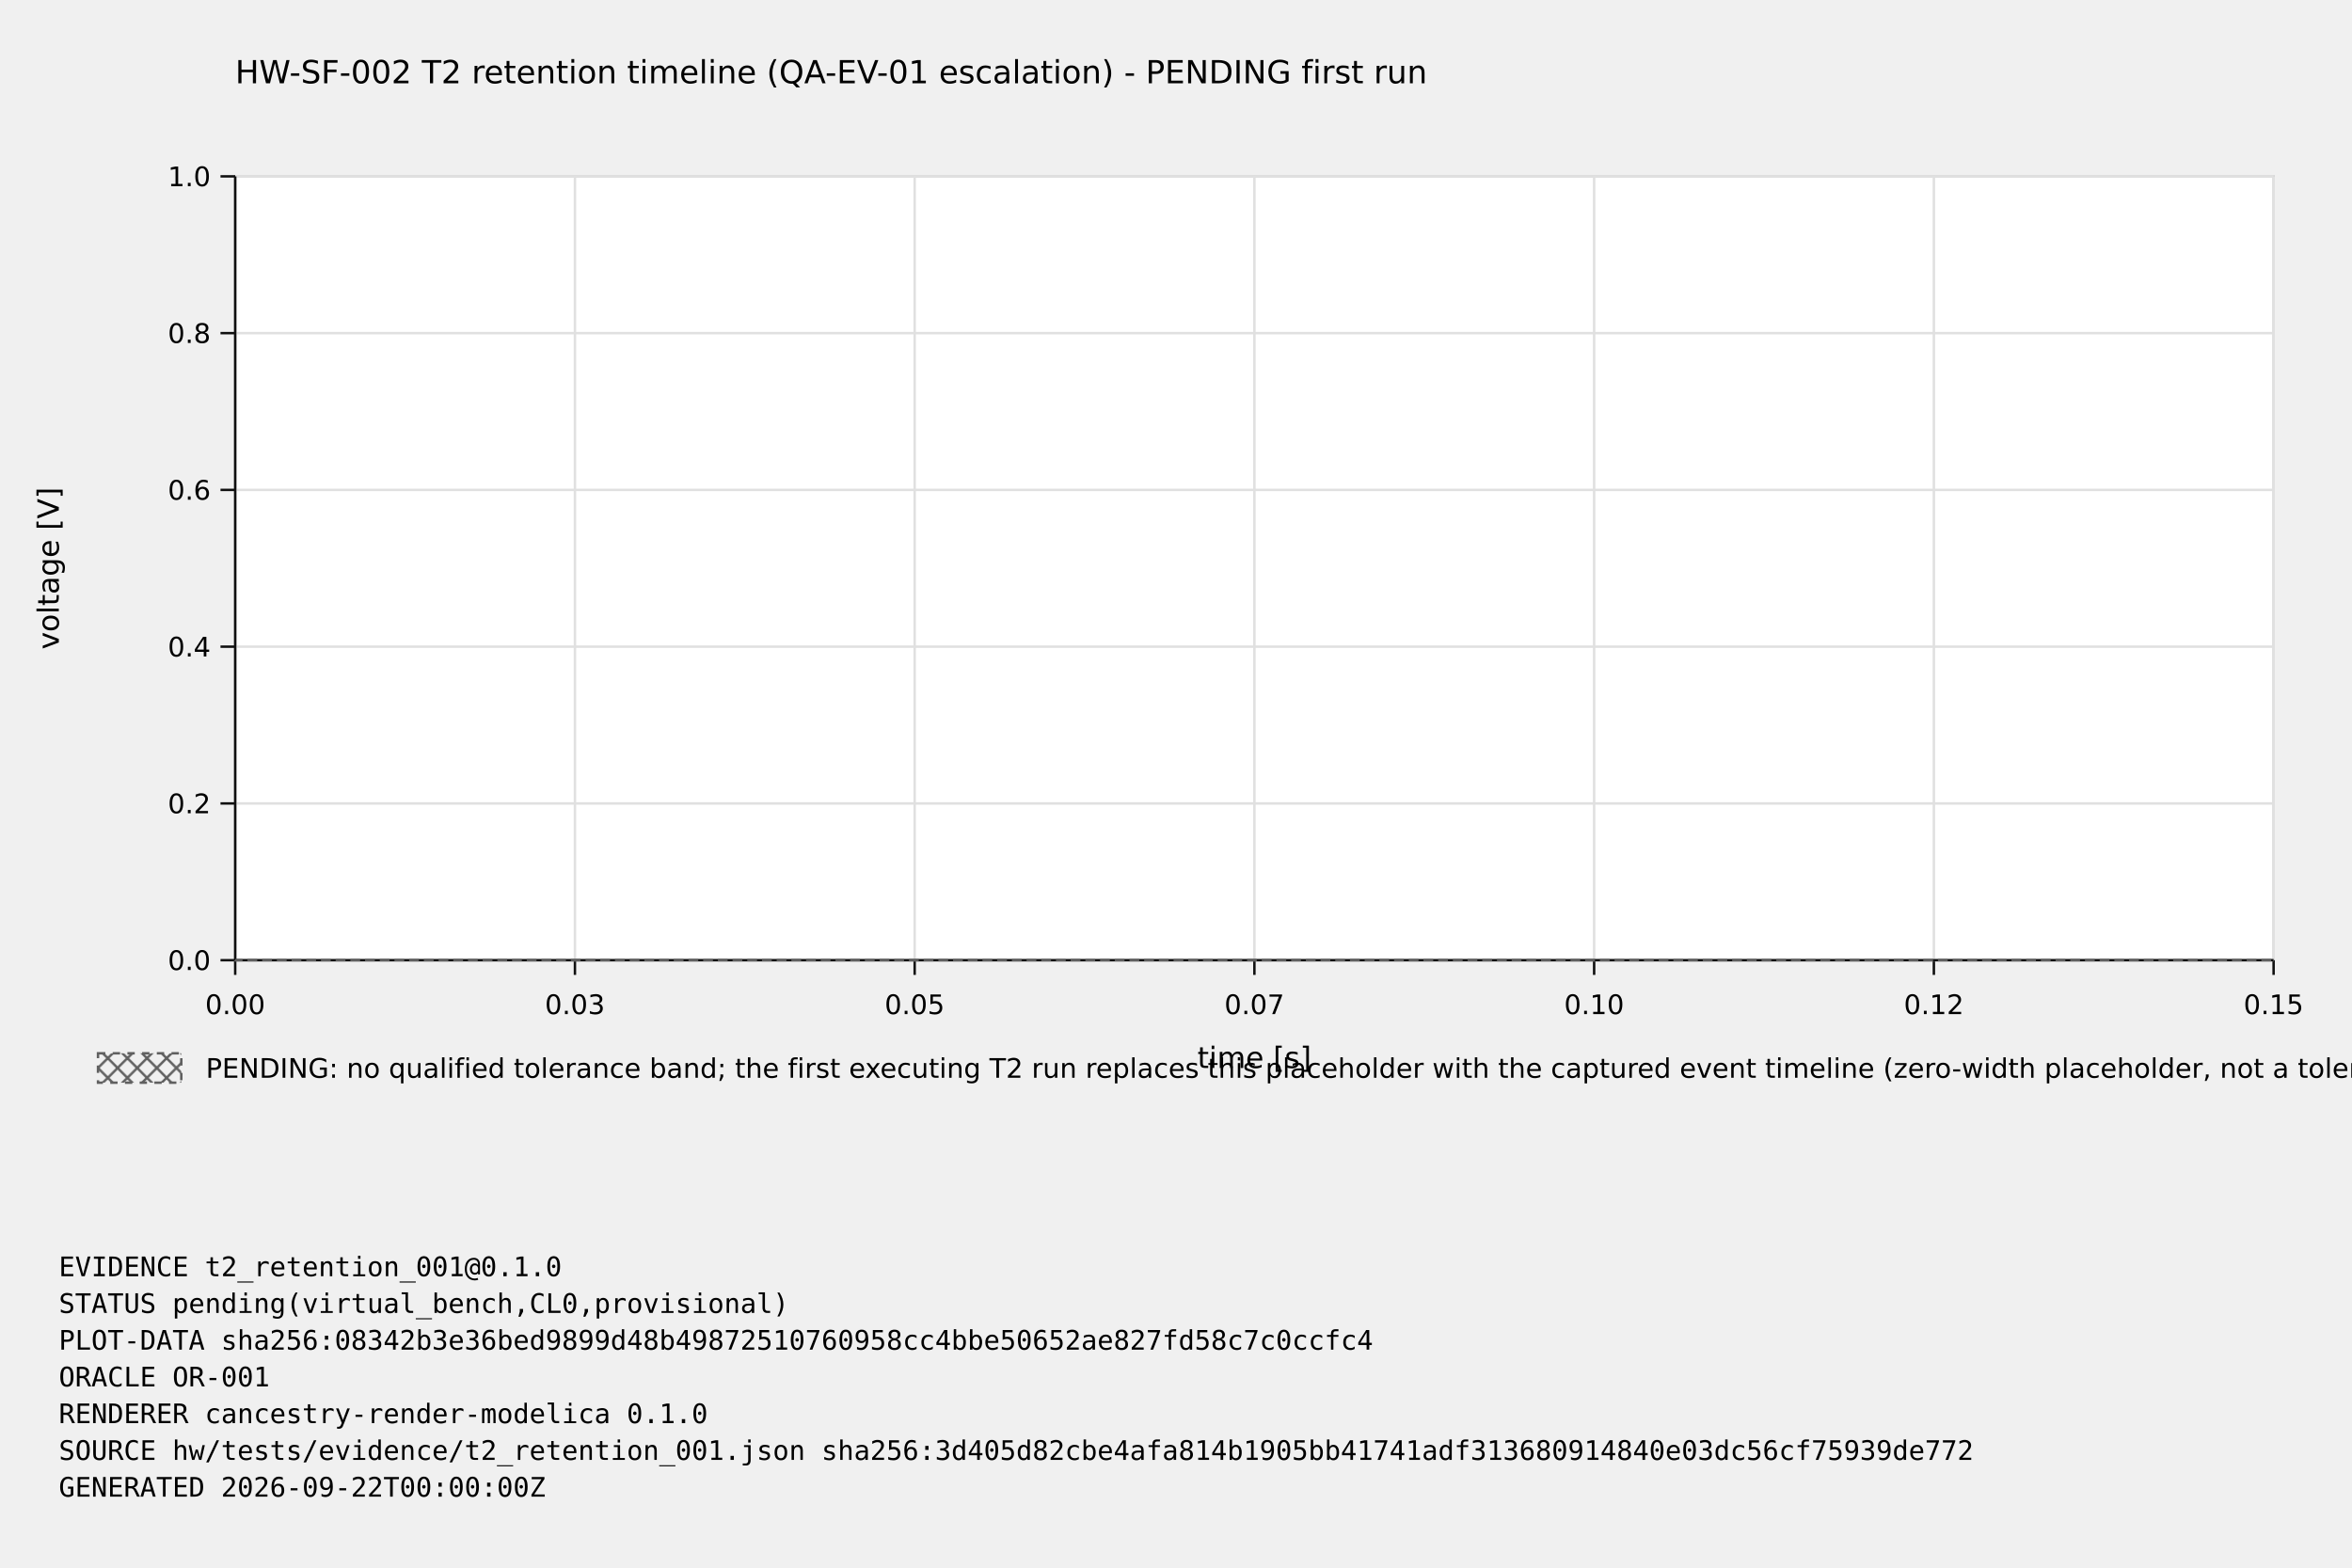
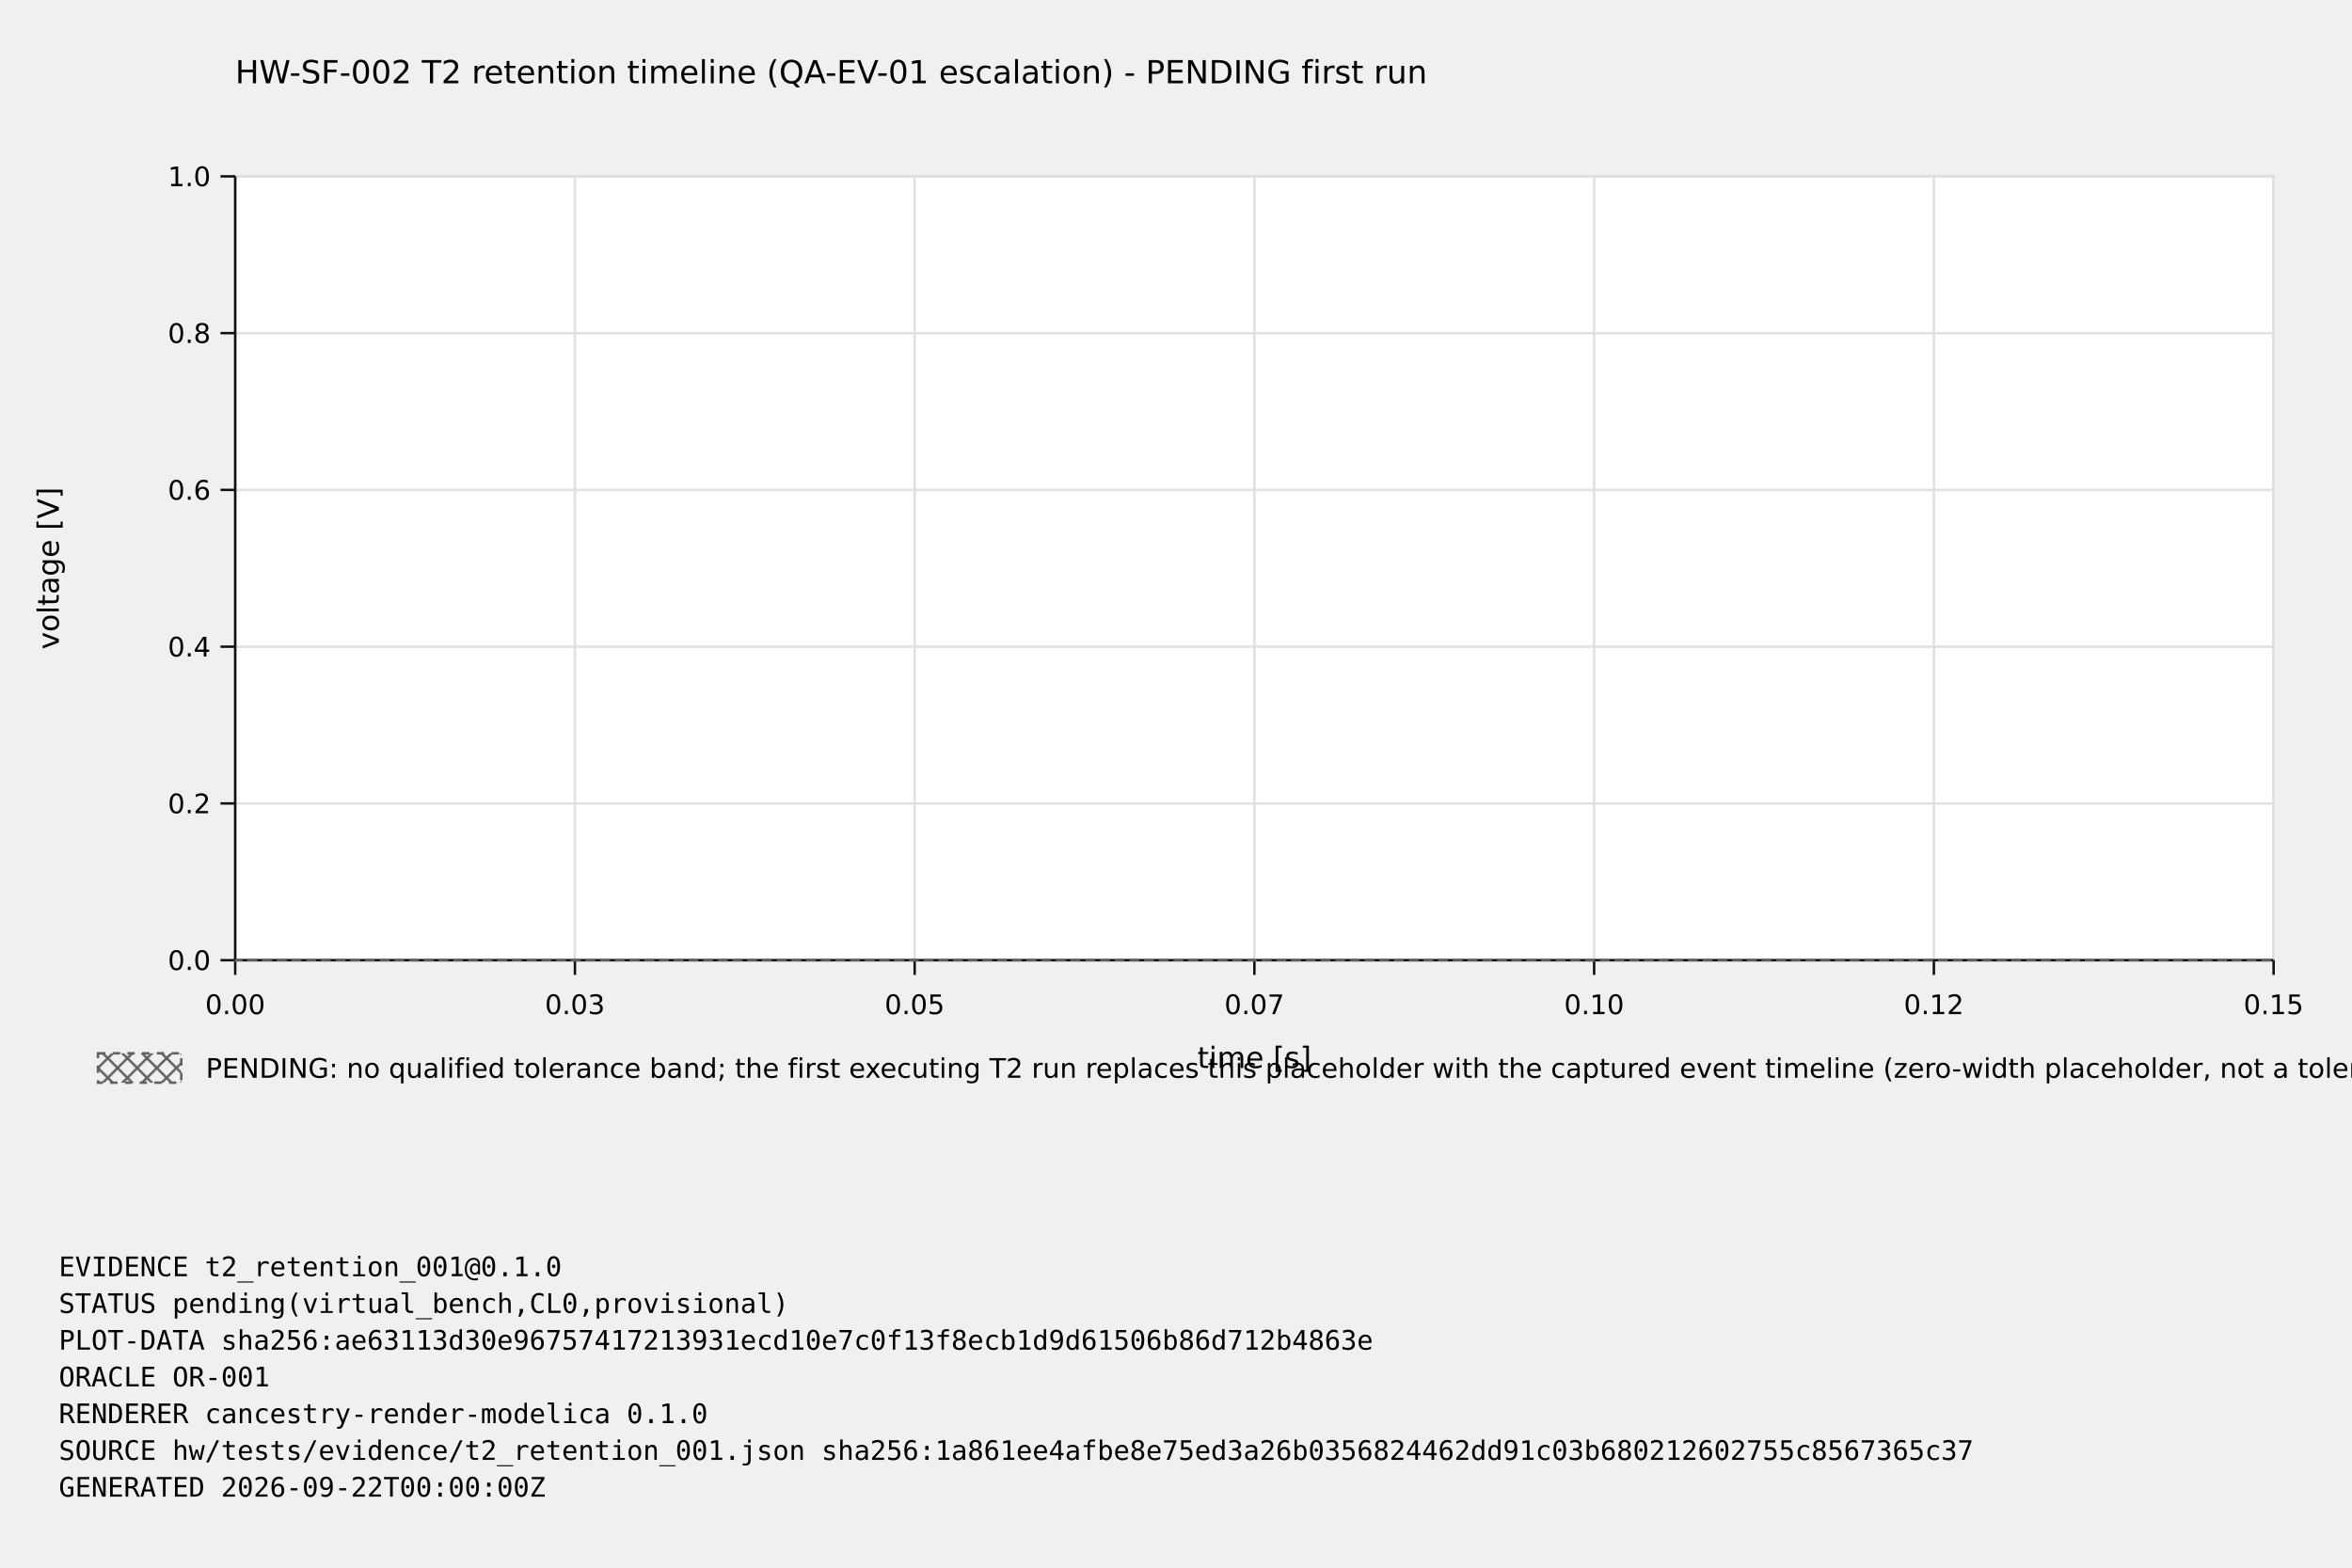
<svg xmlns="http://www.w3.org/2000/svg" width="960" height="640" viewBox="0 0 960 640" role="img" aria-labelledby="t2_retention_001-title t2_retention_001-desc">
  <defs>
    <pattern id="hatch-0" width="8" height="8" patternUnits="userSpaceOnUse">
      <line x1="0" y1="0" x2="8" y2="8" stroke="#606060" stroke-width="1" />
      <line x1="8" y1="0" x2="0" y2="8" stroke="#606060" stroke-width="1" />
    </pattern>
  </defs>
  <rect x="96" y="72" width="832" height="320" fill="#ffffff" stroke="#d0d0d0" />
  <line x1="96.000" y1="72" x2="96.000" y2="392" stroke="#e0e0e0" />
  <line x1="96.000" y1="392" x2="96.000" y2="398" stroke="#101010" />
  <text x="96.000" y="414" text-anchor="middle" font-family="DejaVu Sans, sans-serif" font-size="11">0.00</text>
  <line x1="234.667" y1="72" x2="234.667" y2="392" stroke="#e0e0e0" />
  <line x1="234.667" y1="392" x2="234.667" y2="398" stroke="#101010" />
  <text x="234.667" y="414" text-anchor="middle" font-family="DejaVu Sans, sans-serif" font-size="11">0.03</text>
  <line x1="373.333" y1="72" x2="373.333" y2="392" stroke="#e0e0e0" />
  <line x1="373.333" y1="392" x2="373.333" y2="398" stroke="#101010" />
  <text x="373.333" y="414" text-anchor="middle" font-family="DejaVu Sans, sans-serif" font-size="11">0.05</text>
  <line x1="512.000" y1="72" x2="512.000" y2="392" stroke="#e0e0e0" />
  <line x1="512.000" y1="392" x2="512.000" y2="398" stroke="#101010" />
  <text x="512.000" y="414" text-anchor="middle" font-family="DejaVu Sans, sans-serif" font-size="11">0.07</text>
  <line x1="650.667" y1="72" x2="650.667" y2="392" stroke="#e0e0e0" />
  <line x1="650.667" y1="392" x2="650.667" y2="398" stroke="#101010" />
  <text x="650.667" y="414" text-anchor="middle" font-family="DejaVu Sans, sans-serif" font-size="11">0.10</text>
  <line x1="789.333" y1="72" x2="789.333" y2="392" stroke="#e0e0e0" />
  <line x1="789.333" y1="392" x2="789.333" y2="398" stroke="#101010" />
  <text x="789.333" y="414" text-anchor="middle" font-family="DejaVu Sans, sans-serif" font-size="11">0.12</text>
  <line x1="928.000" y1="72" x2="928.000" y2="392" stroke="#e0e0e0" />
  <line x1="928.000" y1="392" x2="928.000" y2="398" stroke="#101010" />
  <text x="928.000" y="414" text-anchor="middle" font-family="DejaVu Sans, sans-serif" font-size="11">0.15</text>
  <line x1="96" y1="392.000" x2="928" y2="392.000" stroke="#e0e0e0" />
  <line x1="90" y1="392.000" x2="96" y2="392.000" stroke="#101010" />
  <text x="86" y="396.000" text-anchor="end" font-family="DejaVu Sans, sans-serif" font-size="11">0.0</text>
  <line x1="96" y1="328.000" x2="928" y2="328.000" stroke="#e0e0e0" />
  <line x1="90" y1="328.000" x2="96" y2="328.000" stroke="#101010" />
  <text x="86" y="332.000" text-anchor="end" font-family="DejaVu Sans, sans-serif" font-size="11">0.2</text>
  <line x1="96" y1="264.000" x2="928" y2="264.000" stroke="#e0e0e0" />
  <line x1="90" y1="264.000" x2="96" y2="264.000" stroke="#101010" />
  <text x="86" y="268.000" text-anchor="end" font-family="DejaVu Sans, sans-serif" font-size="11">0.4</text>
  <line x1="96" y1="200.000" x2="928" y2="200.000" stroke="#e0e0e0" />
  <line x1="90" y1="200.000" x2="96" y2="200.000" stroke="#101010" />
  <text x="86" y="204.000" text-anchor="end" font-family="DejaVu Sans, sans-serif" font-size="11">0.6</text>
  <line x1="96" y1="136.000" x2="928" y2="136.000" stroke="#e0e0e0" />
  <line x1="90" y1="136.000" x2="96" y2="136.000" stroke="#101010" />
  <text x="86" y="140.000" text-anchor="end" font-family="DejaVu Sans, sans-serif" font-size="11">0.8</text>
  <line x1="96" y1="72.000" x2="928" y2="72.000" stroke="#e0e0e0" />
  <line x1="90" y1="72.000" x2="96" y2="72.000" stroke="#101010" />
  <text x="86" y="76.000" text-anchor="end" font-family="DejaVu Sans, sans-serif" font-size="11">1.0</text>
  <line x1="96" y1="392" x2="928" y2="392" stroke="#101010" />
  <line x1="96" y1="72" x2="96" y2="392" stroke="#101010" />
  <text x="512" y="436" text-anchor="middle" font-family="DejaVu Sans, sans-serif" font-size="12">time [s]</text>
  <text x="24" y="232" text-anchor="middle" font-family="DejaVu Sans, sans-serif" font-size="12" transform="rotate(-90 24 232)">voltage [V]</text>
  <polygon points="96.000,392.000 928.000,392.000 928.000,392.000 96.000,392.000" fill="url(#hatch-0)" stroke="#606060" stroke-width="1" stroke-dasharray="3 3" />
  <text x="96" y="34" font-family="DejaVu Sans, sans-serif" font-size="13">HW-SF-002 T2 retention timeline (QA-EV-01 escalation) - PENDING first run</text>
  <g transform="translate(40,436)">
    <rect x="0" y="-6" width="34" height="12" fill="url(#hatch-0)" stroke="#606060" stroke-dasharray="3 3" />
    <text x="44" y="4" font-family="DejaVu Sans, sans-serif" font-size="11">PENDING: no qualified tolerance band; the first executing T2 run replaces this placeholder with the captured event timeline (zero-width placeholder, not a tolerance claim)</text>
  </g>
  <text x="24" y="521" font-family="DejaVu Sans Mono, monospace" font-size="11">EVIDENCE  t2_retention_001@0.1.0</text>
  <text x="24" y="536" font-family="DejaVu Sans Mono, monospace" font-size="11">STATUS  pending(virtual_bench,CL0,provisional)</text>
-   <text x="24" y="551" font-family="DejaVu Sans Mono, monospace" font-size="11">PLOT-DATA  sha256:08342b3e36bed9899d48b49872510760958cc4bbe50652ae827fd58c7c0ccfc4</text>
+   <text x="24" y="551" font-family="DejaVu Sans Mono, monospace" font-size="11">PLOT-DATA  sha256:ae63113d30e96757417213931ecd10e7c0f13f8ecb1d9d61506b86d712b4863e</text>
  <text x="24" y="566" font-family="DejaVu Sans Mono, monospace" font-size="11">ORACLE  OR-001</text>
  <text x="24" y="581" font-family="DejaVu Sans Mono, monospace" font-size="11">RENDERER  cancestry-render-modelica 0.1.0</text>
-   <text x="24" y="596" font-family="DejaVu Sans Mono, monospace" font-size="11">SOURCE  hw/tests/evidence/t2_retention_001.json sha256:3d405d82cbe4afa814b1905bb41741adf313680914840e03dc56cf75939de772</text>
+   <text x="24" y="596" font-family="DejaVu Sans Mono, monospace" font-size="11">SOURCE  hw/tests/evidence/t2_retention_001.json sha256:1a861ee4afbe8e75ed3a26b0356824462dd91c03b680212602755c8567365c37</text>
  <text x="24" y="611" font-family="DejaVu Sans Mono, monospace" font-size="11">GENERATED  2026-09-22T00:00:00Z</text>
</svg>
